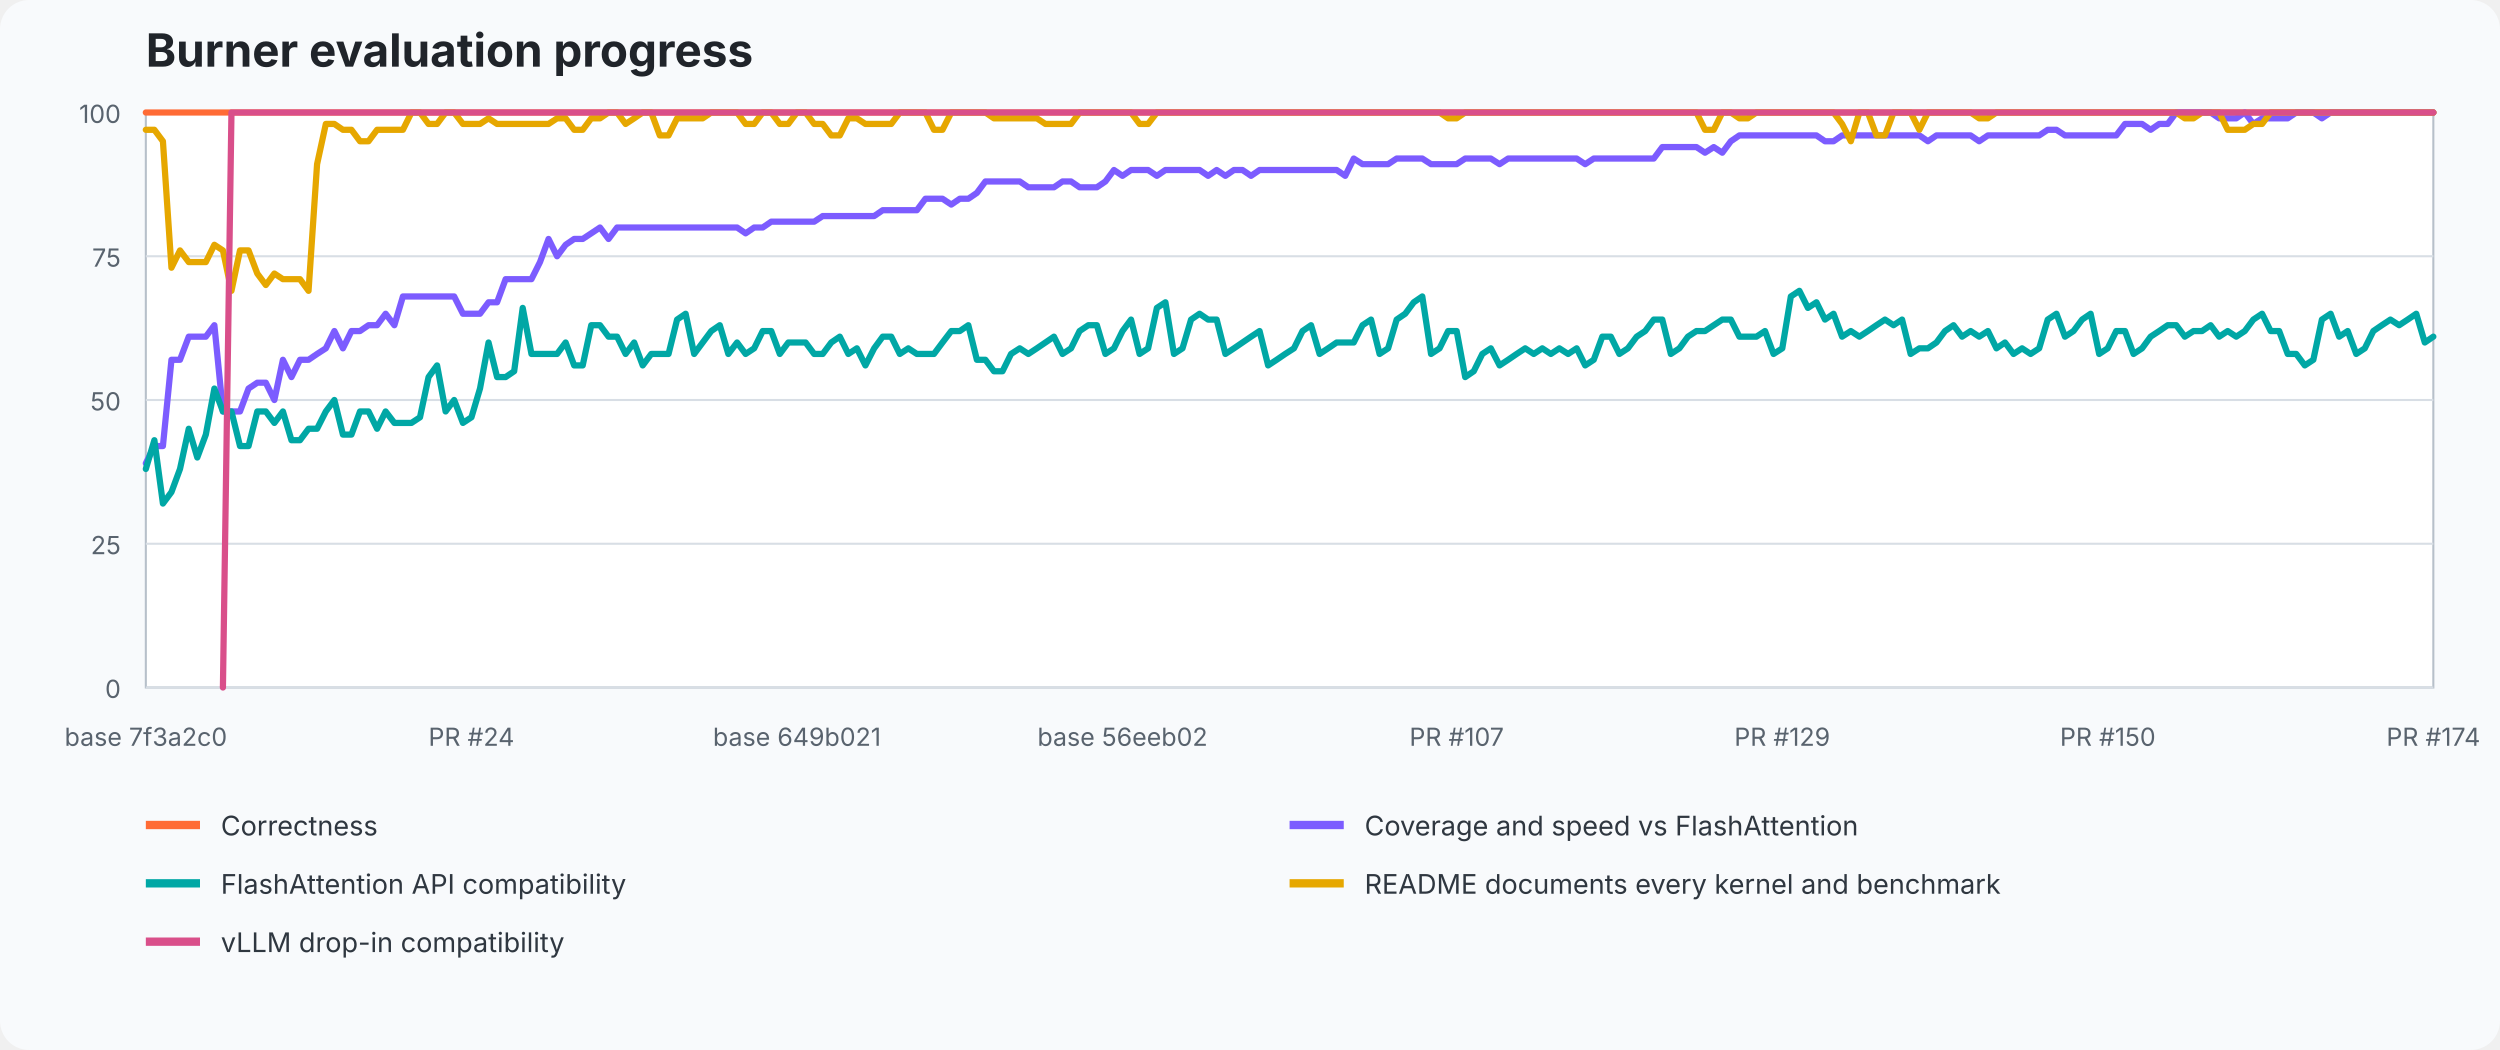
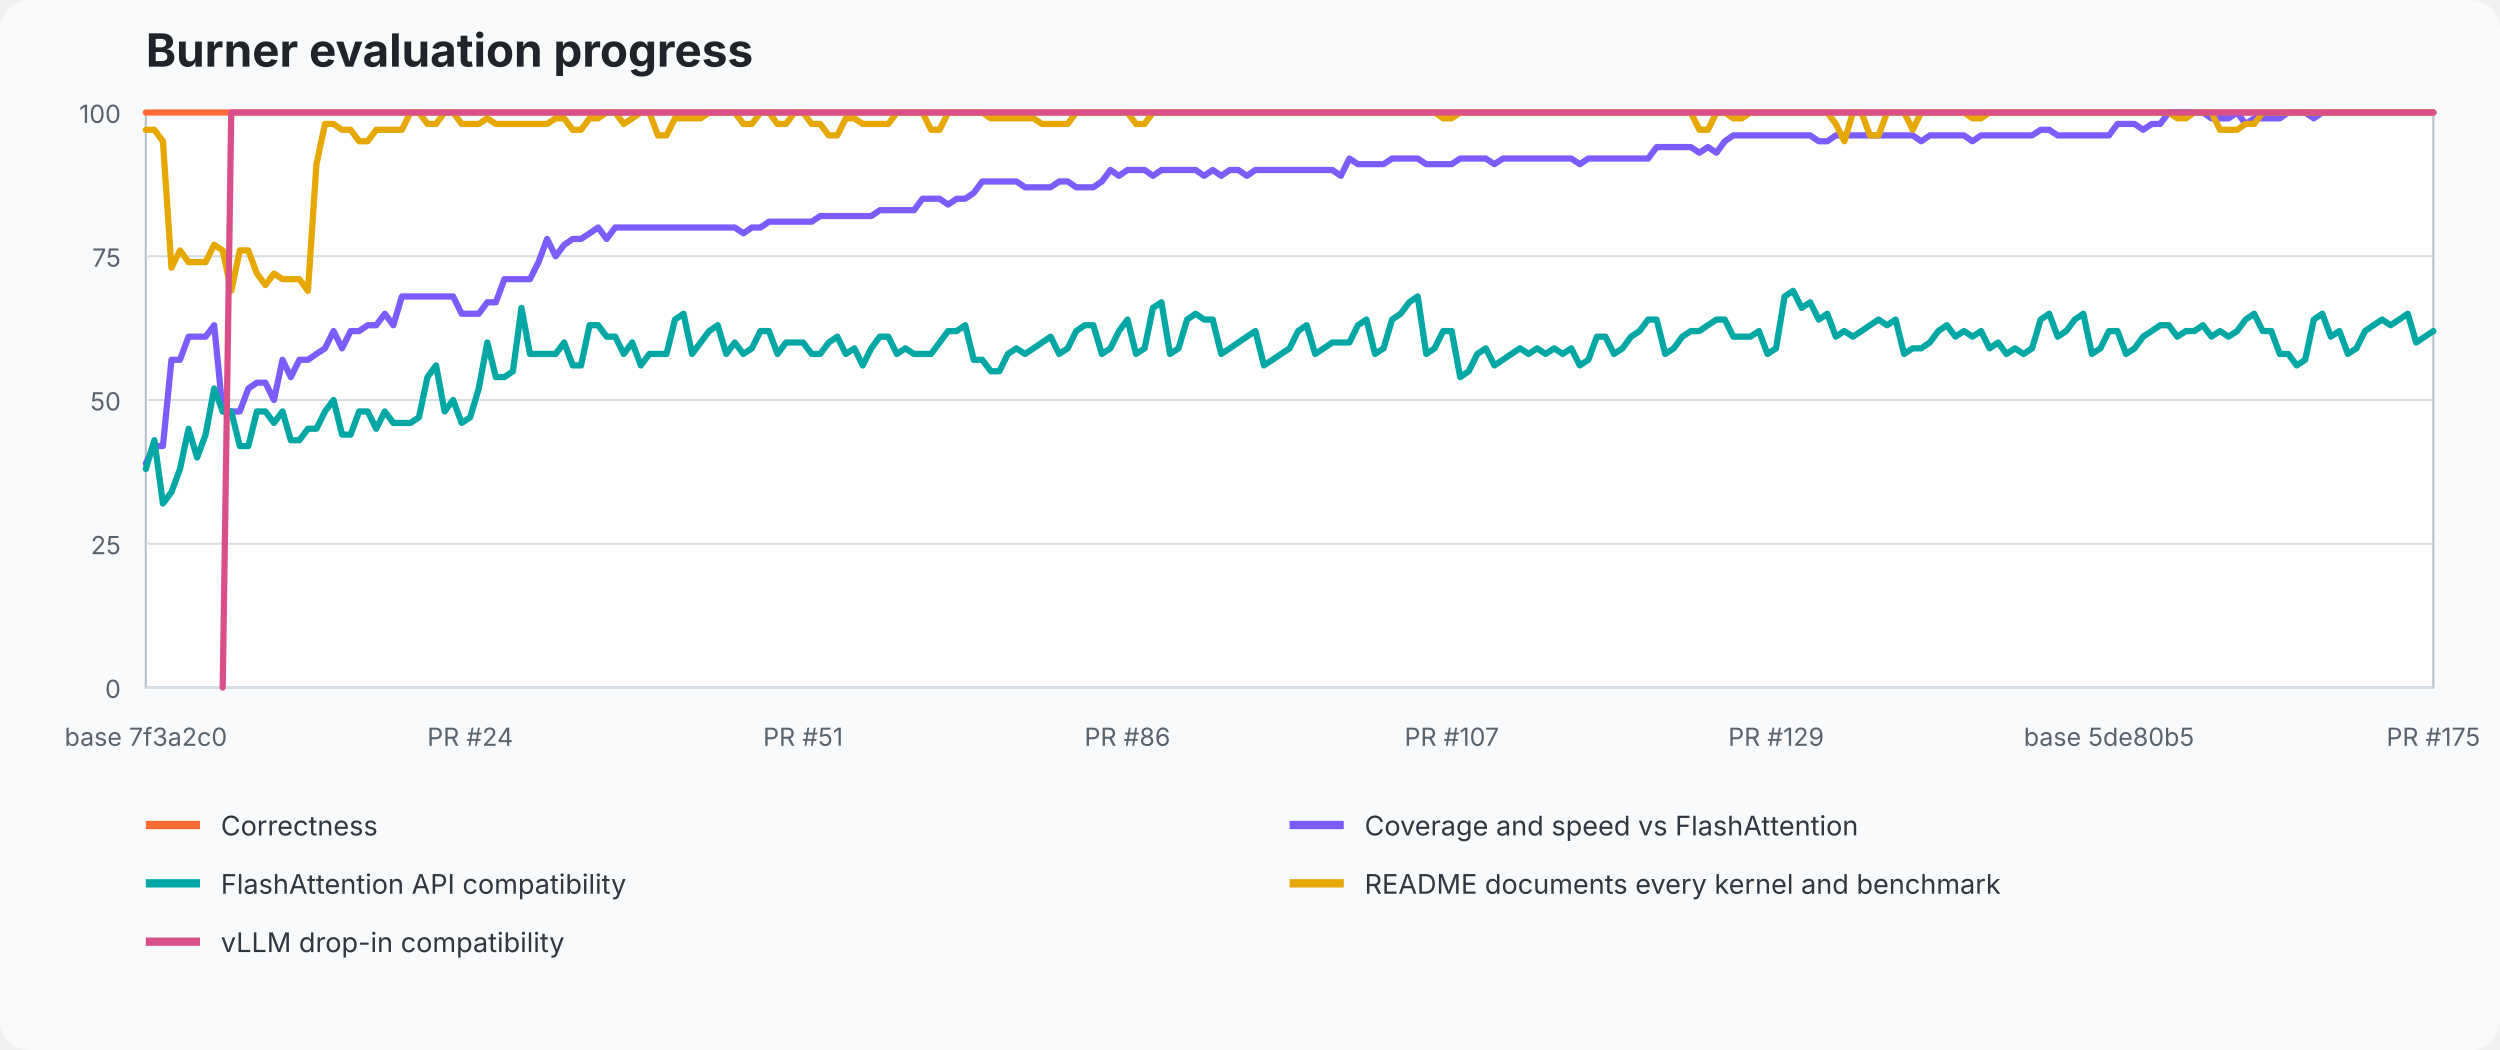
<svg xmlns="http://www.w3.org/2000/svg" width="1200" height="504" viewBox="0 0 1200 504" role="img" aria-labelledby="title desc">
  <style>text{font-family:ui-sans-serif,system-ui,-apple-system,BlinkMacSystemFont,"Segoe UI",sans-serif}.title{font-size:22px;font-weight:700;fill:#20242a}.axis{font-size:12px;fill:#59636e}.legend{font-size:13px;fill:#2f3740}.grid{stroke:#d8dee5;stroke-width:1}.plot{fill:#fff;stroke:#b7c0ca}</style>
  <rect width="100%" height="100%" fill="#f8fafc" rx="14" />
  <text x="70" y="32" class="title">Burner evaluation progress</text>
  <rect x="70" y="54" width="1098" height="276" class="plot" />
  <line x1="70" y1="330" x2="1168" y2="330" class="grid" />
  <text x="58" y="335" text-anchor="end" class="axis">0</text>
  <line x1="70" y1="261" x2="1168" y2="261" class="grid" />
  <text x="58" y="266" text-anchor="end" class="axis">25</text>
  <line x1="70" y1="192" x2="1168" y2="192" class="grid" />
  <text x="58" y="197" text-anchor="end" class="axis">50</text>
  <line x1="70" y1="123" x2="1168" y2="123" class="grid" />
  <text x="58" y="128" text-anchor="end" class="axis">75</text>
  <line x1="70" y1="54" x2="1168" y2="54" class="grid" />
  <text x="58" y="59" text-anchor="end" class="axis">100</text>
-   <polyline points="70.0,54.0 74.1,54.0 78.2,54.0 82.3,54.0 86.4,54.0 90.6,54.0 94.7,54.0 98.8,54.0 102.9,54.0 107.0,54.0 111.1,54.0 115.2,54.0 119.3,54.0 123.5,54.0 127.6,54.0 131.7,54.0 135.8,54.0 139.9,54.0 144.0,54.0 148.1,54.0 152.2,54.0 156.4,54.0 160.5,54.0 164.6,54.0 168.7,54.0 172.8,54.0 176.9,54.0 181.0,54.0 185.1,54.0 189.3,54.0 193.4,54.0 197.5,54.0 201.6,54.0 205.7,54.0 209.8,54.0 213.9,54.0 218.0,54.0 222.2,54.0 226.3,54.0 230.4,54.0 234.5,54.0 238.6,54.0 242.7,54.0 246.8,54.0 250.9,54.0 255.1,54.0 259.2,54.0 263.3,54.0 267.4,54.0 271.5,54.0 275.6,54.0 279.7,54.0 283.8,54.0 288.0,54.0 292.1,54.0 296.2,54.0 300.3,54.0 304.4,54.0 308.5,54.0 312.6,54.0 316.7,54.0 320.9,54.0 325.0,54.0 329.1,54.0 333.2,54.0 337.3,54.0 341.4,54.0 345.5,54.0 349.6,54.0 353.8,54.0 357.9,54.0 362.0,54.0 366.1,54.0 370.2,54.0 374.3,54.0 378.4,54.0 382.5,54.0 386.7,54.0 390.8,54.0 394.9,54.0 399.0,54.0 403.1,54.0 407.2,54.0 411.3,54.0 415.4,54.0 419.6,54.0 423.7,54.0 427.8,54.0 431.9,54.0 436.0,54.0 440.1,54.0 444.2,54.0 448.3,54.0 452.4,54.0 456.6,54.0 460.7,54.0 464.8,54.0 468.9,54.0 473.0,54.0 477.1,54.0 481.2,54.0 485.3,54.0 489.5,54.0 493.6,54.0 497.7,54.0 501.8,54.0 505.9,54.0 510.0,54.0 514.1,54.0 518.2,54.0 522.4,54.0 526.5,54.0 530.6,54.0 534.7,54.0 538.8,54.0 542.9,54.0 547.0,54.0 551.1,54.0 555.3,54.0 559.4,54.0 563.5,54.0 567.6,54.0 571.7,54.0 575.8,54.0 579.9,54.0 584.0,54.0 588.2,54.0 592.3,54.0 596.4,54.0 600.5,54.0 604.6,54.0 608.7,54.0 612.8,54.0 616.9,54.0 621.1,54.0 625.2,54.0 629.3,54.0 633.4,54.0 637.5,54.0 641.6,54.0 645.7,54.0 649.8,54.0 654.0,54.0 658.1,54.0 662.2,54.0 666.3,54.0 670.4,54.0 674.5,54.0 678.6,54.0 682.7,54.0 686.9,54.0 691.0,54.0 695.1,54.0 699.2,54.0 703.3,54.0 707.4,54.0 711.5,54.0 715.6,54.0 719.8,54.0 723.9,54.0 728.0,54.0 732.1,54.0 736.2,54.0 740.3,54.0 744.4,54.0 748.5,54.0 752.7,54.0 756.8,54.0 760.9,54.0 765.0,54.0 769.1,54.0 773.2,54.0 777.3,54.0 781.4,54.0 785.6,54.0 789.7,54.0 793.8,54.0 797.9,54.0 802.0,54.0 806.1,54.0 810.2,54.0 814.3,54.0 818.4,54.0 822.6,54.0 826.7,54.0 830.8,54.0 834.9,54.0 839.0,54.0 843.1,54.0 847.2,54.0 851.3,54.0 855.5,54.0 859.6,54.0 863.7,54.0 867.8,54.0 871.9,54.0 876.0,54.0 880.1,54.0 884.2,54.0 888.4,54.0 892.5,54.0 896.6,54.0 900.7,54.0 904.8,54.0 908.9,54.0 913.0,54.0 917.1,54.0 921.3,54.0 925.4,54.0 929.5,54.0 933.6,54.0 937.7,54.0 941.8,54.0 945.9,54.0 950.0,54.0 954.2,54.0 958.3,54.0 962.4,54.0 966.5,54.0 970.6,54.0 974.7,54.0 978.8,54.0 982.9,54.0 987.1,54.0 991.2,54.0 995.3,54.0 999.4,54.0 1003.5,54.0 1007.6,54.0 1011.7,54.0 1015.8,54.0 1020.0,54.0 1024.1,54.0 1028.2,54.0 1032.3,54.0 1036.4,54.0 1040.5,54.0 1044.6,54.0 1048.7,54.0 1052.9,54.0 1057.0,54.0 1061.1,54.0 1065.2,54.0 1069.3,54.0 1073.4,54.0 1077.5,54.0 1081.6,54.0 1085.8,54.0 1089.9,54.0 1094.0,54.0 1098.1,54.0 1102.2,54.0 1106.3,54.0 1110.4,54.0 1114.5,54.0 1118.7,54.0 1122.8,54.0 1126.9,54.0 1131.0,54.0 1135.1,54.0 1139.2,54.0 1143.3,54.0 1147.4,54.0 1151.6,54.0 1155.7,54.0 1159.8,54.0 1163.9,54.0 1168.0,54.0" fill="none" stroke="#ff6b35" stroke-width="3" stroke-linejoin="round" stroke-linecap="round" />
-   <polyline points="70.0,222.4 74.1,214.1 78.2,214.1 82.3,172.7 86.4,172.7 90.6,161.6 94.7,161.6 98.8,161.6 102.9,156.1 107.0,197.5 111.1,197.5 115.2,197.5 119.3,186.5 123.5,183.7 127.6,183.7 131.7,192.0 135.8,172.7 139.9,181.0 144.0,172.7 148.1,172.7 152.2,169.9 156.4,167.2 160.5,158.9 164.6,167.2 168.7,158.9 172.8,158.9 176.9,156.1 181.0,156.1 185.1,150.6 189.3,156.1 193.4,142.3 197.5,142.3 201.6,142.3 205.7,142.3 209.8,142.3 213.9,142.3 218.0,142.3 222.2,150.6 226.3,150.6 230.4,150.6 234.5,145.1 238.6,145.1 242.7,134.0 246.8,134.0 250.9,134.0 255.1,134.0 259.2,125.8 263.3,114.7 267.4,123.0 271.5,117.5 275.6,114.7 279.7,114.7 283.8,112.0 288.0,109.2 292.1,114.7 296.2,109.2 300.3,109.2 304.4,109.2 308.5,109.2 312.6,109.2 316.7,109.2 320.9,109.2 325.0,109.2 329.1,109.2 333.2,109.2 337.3,109.2 341.4,109.2 345.5,109.2 349.6,109.2 353.8,109.2 357.9,112.0 362.0,109.2 366.1,109.2 370.2,106.4 374.3,106.4 378.4,106.4 382.5,106.4 386.7,106.4 390.8,106.4 394.9,103.7 399.0,103.7 403.1,103.7 407.2,103.7 411.3,103.7 415.4,103.7 419.6,103.7 423.7,100.9 427.8,100.9 431.9,100.9 436.0,100.9 440.1,100.9 444.2,95.4 448.3,95.4 452.4,95.4 456.6,98.2 460.7,95.4 464.8,95.4 468.9,92.6 473.0,87.1 477.1,87.1 481.2,87.1 485.3,87.1 489.5,87.1 493.6,89.9 497.7,89.9 501.8,89.9 505.9,89.9 510.0,87.1 514.1,87.1 518.2,89.9 522.4,89.9 526.5,89.9 530.6,87.1 534.7,81.6 538.8,84.4 542.9,81.6 547.0,81.6 551.1,81.6 555.3,84.4 559.4,81.6 563.5,81.6 567.6,81.6 571.7,81.6 575.8,81.6 579.9,84.4 584.0,81.6 588.2,84.4 592.3,81.6 596.4,81.6 600.5,84.4 604.6,81.6 608.7,81.6 612.8,81.6 616.9,81.6 621.1,81.6 625.2,81.6 629.3,81.6 633.4,81.6 637.5,81.6 641.6,81.6 645.7,84.4 649.8,76.1 654.0,78.8 658.1,78.8 662.2,78.8 666.3,78.8 670.4,76.1 674.5,76.1 678.6,76.1 682.7,76.1 686.9,78.8 691.0,78.8 695.1,78.8 699.2,78.8 703.3,76.1 707.4,76.1 711.5,76.1 715.6,76.1 719.8,78.8 723.9,76.1 728.0,76.1 732.1,76.1 736.2,76.1 740.3,76.1 744.4,76.1 748.5,76.1 752.7,76.1 756.8,76.1 760.9,78.8 765.0,76.1 769.1,76.1 773.2,76.1 777.3,76.1 781.4,76.1 785.6,76.1 789.7,76.1 793.8,76.1 797.9,70.6 802.0,70.6 806.1,70.6 810.2,70.6 814.3,70.6 818.4,73.3 822.6,70.6 826.7,73.3 830.8,67.8 834.9,65.0 839.0,65.0 843.1,65.0 847.2,65.0 851.3,65.0 855.5,65.0 859.6,65.0 863.7,65.0 867.8,65.0 871.9,65.0 876.0,67.8 880.1,67.8 884.2,65.0 888.4,65.0 892.5,65.0 896.6,65.0 900.7,65.0 904.8,65.0 908.9,65.0 913.0,65.0 917.1,65.0 921.3,65.0 925.4,67.8 929.5,65.0 933.6,65.0 937.7,65.0 941.8,65.0 945.9,65.0 950.0,67.8 954.2,65.0 958.3,65.0 962.4,65.0 966.5,65.0 970.6,65.0 974.7,65.0 978.8,65.0 982.9,62.3 987.1,62.3 991.2,65.0 995.3,65.0 999.4,65.0 1003.5,65.0 1007.6,65.0 1011.7,65.0 1015.8,65.0 1020.0,59.5 1024.1,59.5 1028.2,59.5 1032.3,62.3 1036.4,59.5 1040.5,59.5 1044.6,54.0 1048.7,54.0 1052.9,54.0 1057.0,54.0 1061.1,54.0 1065.2,56.8 1069.3,56.8 1073.4,56.8 1077.5,54.0 1081.6,59.5 1085.8,56.8 1089.9,56.8 1094.0,56.8 1098.1,56.8 1102.2,54.0 1106.3,54.0 1110.4,54.0 1114.5,56.8 1118.7,54.0 1122.8,54.0 1126.9,54.0 1131.0,54.0 1135.1,54.0 1139.2,54.0 1143.3,54.0 1147.4,54.0 1151.6,54.0 1155.7,54.0 1159.8,54.0 1163.9,54.0 1168.0,54.0" fill="none" stroke="#7c5cff" stroke-width="3" stroke-linejoin="round" stroke-linecap="round" />
-   <polyline points="70.0,225.1 74.1,211.3 78.2,241.7 82.3,236.2 86.4,225.1 90.6,205.8 94.7,219.6 98.8,208.6 102.9,186.5 107.0,197.5 111.1,197.5 115.2,214.1 119.3,214.1 123.5,197.5 127.6,197.5 131.7,203.0 135.8,197.5 139.9,211.3 144.0,211.3 148.1,205.8 152.2,205.8 156.4,197.5 160.5,192.0 164.6,208.6 168.7,208.6 172.8,197.5 176.9,197.5 181.0,205.8 185.1,197.5 189.3,203.0 193.4,203.0 197.5,203.0 201.6,200.3 205.7,181.0 209.8,175.4 213.9,197.5 218.0,192.0 222.2,203.0 226.3,200.3 230.4,186.5 234.5,164.4 238.6,181.0 242.7,181.0 246.8,178.2 250.9,147.8 255.1,169.9 259.2,169.9 263.3,169.9 267.4,169.9 271.5,164.4 275.6,175.4 279.7,175.4 283.8,156.1 288.0,156.1 292.1,161.6 296.2,161.6 300.3,169.9 304.4,164.4 308.5,175.4 312.6,169.9 316.7,169.9 320.9,169.9 325.0,153.4 329.1,150.6 333.2,169.9 337.3,164.4 341.4,158.9 345.5,156.1 349.6,169.9 353.8,164.4 357.9,169.9 362.0,167.2 366.1,158.9 370.2,158.9 374.3,169.9 378.4,164.4 382.5,164.4 386.7,164.4 390.8,169.9 394.9,169.9 399.0,164.4 403.1,161.6 407.2,169.9 411.3,167.2 415.4,175.4 419.6,167.2 423.7,161.6 427.8,161.6 431.9,169.9 436.0,167.2 440.1,169.9 444.2,169.9 448.3,169.9 452.4,164.4 456.6,158.9 460.7,158.9 464.8,156.1 468.9,172.7 473.0,172.7 477.1,178.2 481.2,178.2 485.3,169.9 489.5,167.2 493.6,169.9 497.7,167.2 501.8,164.4 505.9,161.6 510.0,169.9 514.1,167.2 518.2,158.9 522.4,156.1 526.5,156.1 530.6,169.9 534.7,167.2 538.8,158.9 542.9,153.4 547.0,169.9 551.1,167.2 555.3,147.8 559.4,145.1 563.5,169.9 567.6,167.2 571.7,153.4 575.8,150.6 579.9,153.4 584.0,153.4 588.2,169.9 592.3,167.2 596.4,164.4 600.5,161.6 604.6,158.9 608.7,175.4 612.8,172.7 616.9,169.9 621.1,167.2 625.2,158.9 629.3,156.1 633.4,169.9 637.5,167.2 641.6,164.4 645.7,164.4 649.8,164.4 654.0,156.1 658.1,153.4 662.2,169.9 666.3,167.2 670.4,153.4 674.5,150.6 678.6,145.1 682.7,142.3 686.9,169.9 691.0,167.2 695.1,158.9 699.2,158.9 703.3,181.0 707.4,178.2 711.5,169.9 715.6,167.2 719.8,175.4 723.9,172.7 728.0,169.9 732.1,167.2 736.2,169.9 740.3,167.2 744.4,169.9 748.5,167.2 752.7,169.9 756.8,167.2 760.9,175.4 765.0,172.7 769.1,161.6 773.2,161.6 777.3,169.9 781.4,167.2 785.6,161.6 789.7,158.9 793.8,153.4 797.9,153.4 802.0,169.9 806.1,167.2 810.2,161.6 814.3,158.9 818.4,158.9 822.6,156.1 826.7,153.4 830.8,153.4 834.9,161.6 839.0,161.6 843.1,161.6 847.2,158.9 851.3,169.9 855.5,167.2 859.6,142.3 863.7,139.6 867.8,147.8 871.9,145.1 876.0,153.4 880.1,150.6 884.2,161.6 888.4,158.9 892.5,161.6 896.6,158.9 900.7,156.1 904.8,153.4 908.9,156.1 913.0,153.4 917.1,169.9 921.3,167.2 925.4,167.2 929.5,164.4 933.6,158.9 937.7,156.1 941.8,161.6 945.9,158.9 950.0,161.6 954.2,158.9 958.3,167.2 962.4,164.4 966.5,169.9 970.6,167.2 974.7,169.9 978.8,167.2 982.9,153.4 987.1,150.6 991.2,161.6 995.3,158.9 999.4,153.4 1003.5,150.6 1007.6,169.9 1011.7,167.2 1015.8,158.9 1020.0,158.9 1024.1,169.9 1028.2,167.2 1032.3,161.6 1036.4,158.9 1040.5,156.1 1044.6,156.1 1048.7,161.6 1052.9,158.9 1057.0,158.9 1061.1,156.1 1065.2,161.6 1069.3,158.9 1073.4,161.6 1077.5,158.9 1081.6,153.4 1085.8,150.6 1089.9,158.9 1094.0,158.9 1098.1,169.9 1102.2,169.9 1106.3,175.4 1110.4,172.7 1114.5,153.4 1118.7,150.6 1122.8,161.6 1126.9,158.9 1131.0,169.9 1135.1,167.2 1139.2,158.9 1143.3,156.1 1147.4,153.4 1151.6,156.1 1155.7,153.4 1159.8,150.6 1163.9,164.4 1168.0,161.6" fill="none" stroke="#00a7a5" stroke-width="3" stroke-linejoin="round" stroke-linecap="round" />
-   <polyline points="70.0,62.3 74.1,62.3 78.2,67.8 82.3,128.5 86.4,120.2 90.6,125.8 94.7,125.8 98.8,125.8 102.9,117.5 107.0,120.2 111.1,139.6 115.2,120.2 119.3,120.2 123.5,131.3 127.6,136.8 131.7,131.3 135.8,134.0 139.9,134.0 144.0,134.0 148.1,139.6 152.2,78.8 156.4,59.5 160.5,59.5 164.6,62.3 168.7,62.3 172.8,67.8 176.9,67.8 181.0,62.3 185.1,62.3 189.3,62.3 193.4,62.3 197.5,54.0 201.6,54.0 205.7,59.5 209.8,59.5 213.9,54.0 218.0,54.0 222.2,59.5 226.3,59.5 230.4,59.5 234.5,56.8 238.6,59.5 242.7,59.5 246.8,59.5 250.9,59.5 255.1,59.5 259.2,59.5 263.3,59.5 267.4,56.8 271.5,56.8 275.6,62.3 279.7,62.3 283.8,56.8 288.0,56.8 292.1,54.0 296.2,54.0 300.3,59.5 304.4,56.8 308.5,54.0 312.6,54.0 316.7,65.0 320.9,65.0 325.0,56.8 329.1,56.8 333.2,56.8 337.3,56.8 341.4,54.0 345.5,54.0 349.6,54.0 353.8,54.0 357.9,59.5 362.0,59.5 366.1,54.0 370.2,54.0 374.3,59.5 378.4,59.5 382.5,54.0 386.7,54.0 390.8,59.5 394.9,59.5 399.0,65.0 403.1,65.0 407.2,56.8 411.3,56.8 415.4,59.5 419.6,59.5 423.7,59.5 427.8,59.5 431.9,54.0 436.0,54.0 440.1,54.0 444.2,54.0 448.3,62.3 452.4,62.3 456.6,54.0 460.7,54.0 464.8,54.0 468.9,54.0 473.0,54.0 477.1,56.8 481.2,56.8 485.3,56.8 489.5,56.8 493.6,56.8 497.7,56.8 501.8,59.5 505.9,59.5 510.0,59.5 514.1,59.5 518.2,54.0 522.4,54.0 526.5,54.0 530.6,54.0 534.7,54.0 538.8,54.0 542.9,54.0 547.0,59.5 551.1,59.5 555.3,54.0 559.4,54.0 563.5,54.0 567.6,54.0 571.7,54.0 575.8,54.0 579.9,54.0 584.0,54.0 588.2,54.0 592.3,54.0 596.4,54.0 600.5,54.0 604.6,54.0 608.7,54.0 612.8,54.0 616.9,54.0 621.1,54.0 625.2,54.0 629.3,54.0 633.4,54.0 637.5,54.0 641.6,54.0 645.7,54.0 649.8,54.0 654.0,54.0 658.1,54.0 662.2,54.0 666.3,54.0 670.4,54.0 674.5,54.0 678.6,54.0 682.7,54.0 686.9,54.0 691.0,54.0 695.1,56.8 699.2,56.8 703.3,54.0 707.4,54.0 711.5,54.0 715.6,54.0 719.8,54.0 723.9,54.0 728.0,54.0 732.1,54.0 736.2,54.0 740.3,54.0 744.4,54.0 748.5,54.0 752.7,54.0 756.8,54.0 760.9,54.0 765.0,54.0 769.1,54.0 773.2,54.0 777.3,54.0 781.4,54.0 785.6,54.0 789.7,54.0 793.8,54.0 797.9,54.0 802.0,54.0 806.1,54.0 810.2,54.0 814.3,54.0 818.4,62.3 822.6,62.3 826.7,54.0 830.8,54.0 834.9,56.8 839.0,56.8 843.1,54.0 847.2,54.0 851.3,54.0 855.5,54.0 859.6,54.0 863.7,54.0 867.8,54.0 871.9,54.0 876.0,54.0 880.1,54.0 884.2,59.5 888.4,67.8 892.5,54.0 896.6,54.0 900.7,65.0 904.8,65.0 908.9,54.0 913.0,54.0 917.1,54.0 921.3,62.3 925.4,54.0 929.5,54.0 933.6,54.0 937.7,54.0 941.8,54.0 945.9,54.0 950.0,56.8 954.2,56.8 958.3,54.0 962.4,54.0 966.5,54.0 970.6,54.0 974.7,54.0 978.8,54.0 982.9,54.0 987.1,54.0 991.2,54.0 995.3,54.0 999.4,54.0 1003.5,54.0 1007.6,54.0 1011.7,54.0 1015.8,54.0 1020.0,54.0 1024.1,54.0 1028.2,54.0 1032.3,54.0 1036.4,54.0 1040.5,54.0 1044.6,54.0 1048.7,56.8 1052.9,56.8 1057.0,54.0 1061.1,54.0 1065.2,54.0 1069.3,62.3 1073.4,62.3 1077.5,62.3 1081.6,59.5 1085.8,59.5 1089.9,54.0 1094.0,54.0 1098.1,54.0 1102.2,54.0 1106.3,54.0 1110.4,54.0 1114.5,54.0 1118.7,54.0 1122.8,54.0 1126.9,54.0 1131.0,54.0 1135.1,54.0 1139.2,54.0 1143.3,54.0 1147.4,54.0 1151.6,54.0 1155.7,54.0 1159.8,54.0 1163.9,54.0 1168.0,54.0" fill="none" stroke="#e6a700" stroke-width="3" stroke-linejoin="round" stroke-linecap="round" />
-   <polyline points="107.0,330.0 111.1,54.0 115.2,54.0 119.3,54.0 123.5,54.0 127.6,54.0 131.7,54.0 135.8,54.0 139.9,54.0 144.0,54.0 148.1,54.0 152.2,54.0 156.4,54.0 160.5,54.0 164.6,54.0 168.7,54.0 172.8,54.0 176.9,54.0 181.0,54.0 185.1,54.0 189.3,54.0 193.4,54.0 197.5,54.0 201.6,54.0 205.7,54.0 209.8,54.0 213.9,54.0 218.0,54.0 222.2,54.0 226.3,54.0 230.4,54.0 234.5,54.0 238.6,54.0 242.7,54.0 246.8,54.0 250.9,54.0 255.1,54.0 259.2,54.0 263.3,54.0 267.4,54.0 271.5,54.0 275.6,54.0 279.7,54.0 283.8,54.0 288.0,54.0 292.1,54.0 296.2,54.0 300.3,54.0 304.4,54.0 308.5,54.0 312.6,54.0 316.7,54.0 320.9,54.0 325.0,54.0 329.1,54.0 333.2,54.0 337.3,54.0 341.4,54.0 345.5,54.0 349.6,54.0 353.8,54.0 357.9,54.0 362.0,54.0 366.1,54.0 370.2,54.0 374.3,54.0 378.4,54.0 382.5,54.0 386.7,54.0 390.8,54.0 394.9,54.0 399.0,54.0 403.1,54.0 407.2,54.0 411.3,54.0 415.4,54.0 419.6,54.0 423.7,54.0 427.8,54.0 431.9,54.0 436.0,54.0 440.1,54.0 444.2,54.0 448.3,54.0 452.4,54.0 456.6,54.0 460.7,54.0 464.8,54.0 468.9,54.0 473.0,54.0 477.1,54.0 481.2,54.0 485.3,54.0 489.5,54.0 493.6,54.0 497.7,54.0 501.8,54.0 505.9,54.0 510.0,54.0 514.1,54.0 518.2,54.0 522.4,54.0 526.5,54.0 530.6,54.0 534.7,54.0 538.8,54.0 542.9,54.0 547.0,54.0 551.1,54.0 555.3,54.0 559.4,54.0 563.5,54.0 567.6,54.0 571.7,54.0 575.8,54.0 579.9,54.0 584.0,54.0 588.2,54.0 592.3,54.0 596.4,54.0 600.5,54.0 604.6,54.0 608.7,54.0 612.8,54.0 616.9,54.0 621.1,54.0 625.2,54.0 629.3,54.0 633.4,54.0 637.5,54.0 641.6,54.0 645.7,54.0 649.8,54.0 654.0,54.0 658.1,54.0 662.2,54.0 666.3,54.0 670.4,54.0 674.5,54.0 678.6,54.0 682.7,54.0 686.9,54.0 691.0,54.0 695.1,54.0 699.2,54.0 703.3,54.0 707.4,54.0 711.5,54.0 715.6,54.0 719.8,54.0 723.9,54.0 728.0,54.0 732.1,54.0 736.2,54.0 740.3,54.0 744.4,54.0 748.5,54.0 752.7,54.0 756.8,54.0 760.9,54.0 765.0,54.0 769.1,54.0 773.2,54.0 777.3,54.0 781.4,54.0 785.6,54.0 789.7,54.0 793.8,54.0 797.9,54.0 802.0,54.0 806.1,54.0 810.2,54.0 814.3,54.0 818.4,54.0 822.6,54.0 826.7,54.0 830.8,54.0 834.9,54.0 839.0,54.0 843.1,54.0 847.2,54.0 851.3,54.0 855.5,54.0 859.6,54.0 863.7,54.0 867.8,54.0 871.9,54.0 876.0,54.0 880.1,54.0 884.2,54.0 888.4,54.0 892.5,54.0 896.6,54.0 900.7,54.0 904.8,54.0 908.9,54.0 913.0,54.0 917.1,54.0 921.3,54.0 925.4,54.0 929.5,54.0 933.6,54.0 937.7,54.0 941.8,54.0 945.9,54.0 950.0,54.0 954.2,54.0 958.3,54.0 962.4,54.0 966.5,54.0 970.6,54.0 974.7,54.0 978.8,54.0 982.9,54.0 987.1,54.0 991.2,54.0 995.3,54.0 999.4,54.0 1003.5,54.0 1007.6,54.0 1011.7,54.0 1015.8,54.0 1020.0,54.0 1024.1,54.0 1028.2,54.0 1032.3,54.0 1036.4,54.0 1040.5,54.0 1044.6,54.0 1048.7,54.0 1052.9,54.0 1057.0,54.0 1061.1,54.0 1065.2,54.0 1069.3,54.0 1073.4,54.0 1077.5,54.0 1081.6,54.0 1085.8,54.0 1089.9,54.0 1094.0,54.0 1098.1,54.0 1102.2,54.0 1106.3,54.0 1110.4,54.0 1114.5,54.0 1118.7,54.0 1122.8,54.0 1126.9,54.0 1131.0,54.0 1135.1,54.0 1139.2,54.0 1143.3,54.0 1147.4,54.0 1151.6,54.0 1155.7,54.0 1159.8,54.0 1163.9,54.0 1168.0,54.0" fill="none" stroke="#d94f8a" stroke-width="3" stroke-linejoin="round" stroke-linecap="round" />
+   <polyline points="70.0,54.0 74.1,54.0 78.2,54.0 82.3,54.0 86.4,54.0 90.5,54.0 94.6,54.0 98.7,54.0 102.8,54.0 106.9,54.0 111.0,54.0 115.1,54.0 119.2,54.0 123.3,54.0 127.4,54.0 131.5,54.0 135.6,54.0 139.6,54.0 143.7,54.0 147.8,54.0 151.9,54.0 156.0,54.0 160.1,54.0 164.2,54.0 168.3,54.0 172.4,54.0 176.5,54.0 180.6,54.0 184.7,54.0 188.8,54.0 192.9,54.0 197.0,54.0 201.1,54.0 205.2,54.0 209.3,54.0 213.4,54.0 217.5,54.0 221.6,54.0 225.7,54.0 229.8,54.0 233.9,54.0 238.0,54.0 242.1,54.0 246.2,54.0 250.3,54.0 254.4,54.0 258.5,54.0 262.6,54.0 266.7,54.0 270.8,54.0 274.9,54.0 278.9,54.0 283.0,54.0 287.1,54.0 291.2,54.0 295.3,54.0 299.4,54.0 303.5,54.0 307.6,54.0 311.7,54.0 315.8,54.0 319.9,54.0 324.0,54.0 328.1,54.0 332.2,54.0 336.3,54.0 340.4,54.0 344.5,54.0 348.6,54.0 352.7,54.0 356.8,54.0 360.9,54.0 365.0,54.0 369.1,54.0 373.2,54.0 377.3,54.0 381.4,54.0 385.5,54.0 389.6,54.0 393.7,54.0 397.8,54.0 401.9,54.0 406.0,54.0 410.1,54.0 414.1,54.0 418.2,54.0 422.3,54.0 426.4,54.0 430.5,54.0 434.6,54.0 438.7,54.0 442.8,54.0 446.9,54.0 451.0,54.0 455.1,54.0 459.2,54.0 463.3,54.0 467.4,54.0 471.5,54.0 475.6,54.0 479.7,54.0 483.8,54.0 487.9,54.0 492.0,54.0 496.1,54.0 500.2,54.0 504.3,54.0 508.4,54.0 512.5,54.0 516.6,54.0 520.7,54.0 524.8,54.0 528.9,54.0 533.0,54.0 537.1,54.0 541.2,54.0 545.3,54.0 549.4,54.0 553.4,54.0 557.5,54.0 561.6,54.0 565.7,54.0 569.8,54.0 573.9,54.0 578.0,54.0 582.1,54.0 586.2,54.0 590.3,54.0 594.4,54.0 598.5,54.0 602.6,54.0 606.7,54.0 610.8,54.0 614.9,54.0 619.0,54.0 623.1,54.0 627.2,54.0 631.3,54.0 635.4,54.0 639.5,54.0 643.6,54.0 647.7,54.0 651.8,54.0 655.9,54.0 660.0,54.0 664.1,54.0 668.2,54.0 672.3,54.0 676.4,54.0 680.5,54.0 684.6,54.0 688.6,54.0 692.7,54.0 696.8,54.0 700.9,54.0 705.0,54.0 709.1,54.0 713.2,54.0 717.3,54.0 721.4,54.0 725.5,54.0 729.6,54.0 733.7,54.0 737.8,54.0 741.9,54.0 746.0,54.0 750.1,54.0 754.2,54.0 758.3,54.0 762.4,54.0 766.5,54.0 770.6,54.0 774.7,54.0 778.8,54.0 782.9,54.0 787.0,54.0 791.1,54.0 795.2,54.0 799.3,54.0 803.4,54.0 807.5,54.0 811.6,54.0 815.7,54.0 819.8,54.0 823.9,54.0 827.9,54.0 832.0,54.0 836.1,54.0 840.2,54.0 844.3,54.0 848.4,54.0 852.5,54.0 856.6,54.0 860.7,54.0 864.8,54.0 868.9,54.0 873.0,54.0 877.1,54.0 881.2,54.0 885.3,54.0 889.4,54.0 893.5,54.0 897.6,54.0 901.7,54.0 905.8,54.0 909.9,54.0 914.0,54.0 918.1,54.0 922.2,54.0 926.3,54.0 930.4,54.0 934.5,54.0 938.6,54.0 942.7,54.0 946.8,54.0 950.9,54.0 955.0,54.0 959.1,54.0 963.1,54.0 967.2,54.0 971.3,54.0 975.4,54.0 979.5,54.0 983.6,54.0 987.7,54.0 991.8,54.0 995.9,54.0 1000.0,54.0 1004.1,54.0 1008.2,54.0 1012.3,54.0 1016.4,54.0 1020.5,54.0 1024.6,54.0 1028.7,54.0 1032.8,54.0 1036.9,54.0 1041.0,54.0 1045.1,54.0 1049.2,54.0 1053.3,54.0 1057.4,54.0 1061.5,54.0 1065.6,54.0 1069.7,54.0 1073.8,54.0 1077.9,54.0 1082.0,54.0 1086.1,54.0 1090.2,54.0 1094.3,54.0 1098.4,54.0 1102.4,54.0 1106.5,54.0 1110.6,54.0 1114.7,54.0 1118.8,54.0 1122.9,54.0 1127.0,54.0 1131.1,54.0 1135.2,54.0 1139.3,54.0 1143.4,54.0 1147.5,54.0 1151.6,54.0 1155.7,54.0 1159.8,54.0 1163.9,54.0 1168.0,54.0" fill="none" stroke="#ff6b35" stroke-width="3" stroke-linejoin="round" stroke-linecap="round" />
+   <polyline points="70.0,222.4 74.1,214.1 78.2,214.1 82.3,172.7 86.4,172.7 90.5,161.6 94.6,161.6 98.7,161.6 102.8,156.1 106.9,197.5 111.0,197.5 115.1,197.5 119.2,186.5 123.3,183.7 127.4,183.7 131.5,192.0 135.6,172.7 139.6,181.0 143.7,172.7 147.8,172.7 151.9,169.9 156.0,167.2 160.1,158.9 164.2,167.2 168.3,158.9 172.4,158.9 176.5,156.1 180.6,156.1 184.7,150.6 188.8,156.1 192.9,142.3 197.0,142.3 201.1,142.3 205.2,142.3 209.3,142.3 213.4,142.3 217.5,142.3 221.6,150.6 225.7,150.6 229.8,150.6 233.9,145.1 238.0,145.1 242.1,134.0 246.2,134.0 250.3,134.0 254.4,134.0 258.5,125.8 262.6,114.7 266.7,123.0 270.8,117.5 274.9,114.7 278.9,114.7 283.0,112.0 287.1,109.2 291.2,114.7 295.3,109.2 299.4,109.2 303.5,109.2 307.6,109.2 311.7,109.2 315.8,109.2 319.9,109.2 324.0,109.2 328.1,109.2 332.2,109.2 336.3,109.2 340.4,109.2 344.5,109.2 348.6,109.2 352.7,109.2 356.8,112.0 360.9,109.2 365.0,109.2 369.1,106.4 373.2,106.4 377.3,106.4 381.4,106.4 385.5,106.4 389.6,106.4 393.7,103.7 397.8,103.7 401.9,103.7 406.0,103.7 410.1,103.7 414.1,103.7 418.2,103.7 422.3,100.9 426.4,100.9 430.5,100.9 434.6,100.9 438.7,100.9 442.8,95.4 446.9,95.4 451.0,95.4 455.1,98.2 459.2,95.4 463.3,95.4 467.4,92.6 471.5,87.1 475.6,87.1 479.7,87.1 483.8,87.1 487.9,87.1 492.0,89.9 496.1,89.9 500.2,89.9 504.3,89.9 508.4,87.1 512.5,87.1 516.6,89.9 520.7,89.9 524.8,89.9 528.9,87.1 533.0,81.6 537.1,84.4 541.2,81.6 545.3,81.6 549.4,81.6 553.4,84.4 557.5,81.6 561.6,81.6 565.7,81.6 569.8,81.6 573.9,81.6 578.0,84.4 582.1,81.6 586.2,84.4 590.3,81.6 594.4,81.6 598.5,84.4 602.6,81.6 606.7,81.6 610.8,81.6 614.9,81.6 619.0,81.6 623.1,81.6 627.2,81.6 631.3,81.6 635.4,81.6 639.5,81.6 643.6,84.4 647.7,76.1 651.8,78.8 655.9,78.8 660.0,78.8 664.1,78.8 668.2,76.1 672.3,76.1 676.4,76.1 680.5,76.1 684.6,78.8 688.6,78.8 692.7,78.8 696.8,78.8 700.9,76.1 705.0,76.1 709.1,76.1 713.2,76.1 717.3,78.8 721.4,76.1 725.5,76.1 729.6,76.1 733.7,76.1 737.8,76.1 741.9,76.1 746.0,76.1 750.1,76.1 754.2,76.1 758.3,78.8 762.4,76.1 766.5,76.1 770.6,76.1 774.7,76.1 778.8,76.1 782.9,76.1 787.0,76.1 791.1,76.1 795.2,70.6 799.3,70.6 803.4,70.6 807.5,70.6 811.6,70.6 815.7,73.3 819.8,70.6 823.9,73.3 827.9,67.8 832.0,65.0 836.1,65.0 840.2,65.0 844.3,65.0 848.4,65.0 852.5,65.0 856.6,65.0 860.7,65.0 864.8,65.0 868.9,65.0 873.0,67.8 877.1,67.8 881.2,65.0 885.3,65.0 889.4,65.0 893.5,65.0 897.6,65.0 901.7,65.0 905.8,65.0 909.9,65.0 914.0,65.0 918.1,65.0 922.2,67.8 926.3,65.0 930.4,65.0 934.5,65.0 938.6,65.0 942.7,65.0 946.8,67.8 950.9,65.0 955.0,65.0 959.1,65.0 963.1,65.0 967.2,65.0 971.3,65.0 975.4,65.0 979.5,62.3 983.6,62.3 987.7,65.0 991.8,65.0 995.9,65.0 1000.0,65.0 1004.1,65.0 1008.2,65.0 1012.3,65.0 1016.4,59.5 1020.5,59.5 1024.6,59.5 1028.7,62.3 1032.8,59.5 1036.9,59.5 1041.0,54.0 1045.1,54.0 1049.2,54.0 1053.3,54.0 1057.4,54.0 1061.5,56.8 1065.6,56.8 1069.7,56.8 1073.8,54.0 1077.9,59.5 1082.0,56.8 1086.1,56.8 1090.2,56.8 1094.3,56.8 1098.4,54.0 1102.4,54.0 1106.5,54.0 1110.6,56.8 1114.7,54.0 1118.8,54.0 1122.9,54.0 1127.0,54.0 1131.1,54.0 1135.2,54.0 1139.3,54.0 1143.4,54.0 1147.5,54.0 1151.6,54.0 1155.7,54.0 1159.8,54.0 1163.9,54.0 1168.0,54.0" fill="none" stroke="#7c5cff" stroke-width="3" stroke-linejoin="round" stroke-linecap="round" />
+   <polyline points="70.0,225.1 74.1,211.3 78.2,241.7 82.3,236.2 86.4,225.1 90.5,205.8 94.6,219.6 98.7,208.6 102.8,186.5 106.9,197.5 111.0,197.5 115.1,214.1 119.2,214.1 123.3,197.5 127.4,197.5 131.5,203.0 135.6,197.5 139.6,211.3 143.7,211.3 147.8,205.8 151.9,205.8 156.0,197.5 160.1,192.0 164.2,208.6 168.3,208.6 172.4,197.5 176.5,197.5 180.6,205.8 184.7,197.5 188.8,203.0 192.9,203.0 197.0,203.0 201.1,200.3 205.2,181.0 209.3,175.4 213.4,197.5 217.5,192.0 221.6,203.0 225.7,200.3 229.8,186.5 233.9,164.4 238.0,181.0 242.1,181.0 246.2,178.2 250.3,147.8 254.4,169.9 258.5,169.9 262.6,169.9 266.7,169.9 270.8,164.4 274.9,175.4 278.9,175.4 283.0,156.1 287.1,156.1 291.2,161.6 295.3,161.6 299.4,169.9 303.5,164.4 307.6,175.4 311.7,169.9 315.8,169.9 319.9,169.9 324.0,153.4 328.1,150.6 332.2,169.9 336.3,164.4 340.4,158.9 344.5,156.1 348.6,169.9 352.7,164.4 356.8,169.9 360.9,167.2 365.0,158.9 369.1,158.9 373.2,169.9 377.3,164.4 381.4,164.4 385.5,164.4 389.6,169.9 393.7,169.9 397.8,164.4 401.9,161.6 406.0,169.9 410.1,167.2 414.1,175.4 418.2,167.2 422.3,161.6 426.4,161.6 430.5,169.9 434.6,167.2 438.7,169.9 442.8,169.9 446.9,169.9 451.0,164.4 455.1,158.9 459.2,158.9 463.3,156.1 467.4,172.7 471.5,172.7 475.6,178.2 479.7,178.2 483.8,169.9 487.9,167.2 492.0,169.9 496.1,167.2 500.2,164.4 504.3,161.6 508.4,169.9 512.5,167.2 516.6,158.9 520.7,156.1 524.8,156.1 528.9,169.9 533.0,167.2 537.1,158.9 541.2,153.4 545.3,169.9 549.4,167.2 553.4,147.8 557.5,145.1 561.6,169.9 565.7,167.2 569.8,153.4 573.9,150.6 578.0,153.4 582.1,153.4 586.2,169.9 590.3,167.2 594.4,164.4 598.5,161.6 602.6,158.9 606.7,175.4 610.8,172.7 614.9,169.9 619.0,167.2 623.1,158.9 627.2,156.1 631.3,169.9 635.4,167.2 639.5,164.4 643.6,164.4 647.7,164.4 651.8,156.1 655.9,153.4 660.0,169.9 664.1,167.2 668.2,153.4 672.3,150.6 676.4,145.1 680.5,142.3 684.6,169.9 688.6,167.2 692.7,158.9 696.8,158.9 700.9,181.0 705.0,178.2 709.1,169.9 713.2,167.2 717.3,175.4 721.4,172.7 725.5,169.9 729.6,167.2 733.7,169.9 737.8,167.2 741.9,169.9 746.0,167.2 750.1,169.9 754.2,167.2 758.3,175.4 762.4,172.7 766.5,161.6 770.6,161.6 774.7,169.9 778.8,167.2 782.9,161.6 787.0,158.9 791.1,153.4 795.2,153.4 799.3,169.9 803.4,167.2 807.5,161.6 811.6,158.9 815.7,158.9 819.8,156.1 823.9,153.4 827.9,153.4 832.0,161.6 836.1,161.6 840.2,161.6 844.3,158.9 848.4,169.9 852.5,167.2 856.6,142.3 860.7,139.6 864.8,147.8 868.9,145.1 873.0,153.4 877.1,150.6 881.2,161.6 885.3,158.9 889.4,161.6 893.5,158.9 897.6,156.1 901.7,153.4 905.8,156.1 909.9,153.4 914.0,169.9 918.1,167.2 922.2,167.2 926.3,164.4 930.4,158.9 934.5,156.1 938.6,161.6 942.7,158.9 946.8,161.6 950.9,158.9 955.0,167.2 959.1,164.4 963.1,169.9 967.2,167.2 971.3,169.9 975.4,167.2 979.5,153.4 983.6,150.6 987.7,161.6 991.8,158.9 995.9,153.4 1000.0,150.6 1004.1,169.9 1008.2,167.2 1012.3,158.9 1016.4,158.9 1020.5,169.9 1024.6,167.2 1028.7,161.6 1032.8,158.9 1036.9,156.1 1041.0,156.1 1045.1,161.6 1049.2,158.9 1053.3,158.9 1057.4,156.1 1061.5,161.6 1065.6,158.9 1069.7,161.6 1073.8,158.9 1077.9,153.4 1082.0,150.6 1086.1,158.9 1090.2,158.9 1094.3,169.9 1098.4,169.9 1102.4,175.4 1106.5,172.7 1110.6,153.4 1114.7,150.6 1118.8,161.6 1122.9,158.9 1127.0,169.9 1131.1,167.2 1135.2,158.9 1139.3,156.1 1143.4,153.4 1147.5,156.1 1151.6,153.4 1155.7,150.6 1159.8,164.4 1163.9,161.6 1168.0,158.9" fill="none" stroke="#00a7a5" stroke-width="3" stroke-linejoin="round" stroke-linecap="round" />
+   <polyline points="70.0,62.3 74.1,62.3 78.2,67.8 82.3,128.5 86.4,120.2 90.5,125.8 94.6,125.8 98.7,125.8 102.8,117.5 106.9,120.2 111.0,139.6 115.1,120.2 119.2,120.2 123.3,131.3 127.4,136.8 131.5,131.3 135.6,134.0 139.6,134.0 143.7,134.0 147.8,139.6 151.9,78.8 156.0,59.5 160.1,59.5 164.2,62.3 168.3,62.3 172.4,67.8 176.5,67.8 180.6,62.3 184.7,62.3 188.8,62.3 192.9,62.3 197.0,54.0 201.1,54.0 205.2,59.5 209.3,59.5 213.4,54.0 217.5,54.0 221.6,59.5 225.7,59.5 229.8,59.5 233.9,56.8 238.0,59.5 242.1,59.5 246.2,59.5 250.3,59.5 254.4,59.5 258.5,59.5 262.6,59.5 266.7,56.8 270.8,56.8 274.9,62.3 278.9,62.3 283.0,56.8 287.1,56.8 291.2,54.0 295.3,54.0 299.4,59.5 303.5,56.8 307.6,54.0 311.7,54.0 315.8,65.0 319.9,65.0 324.0,56.8 328.1,56.8 332.2,56.8 336.3,56.8 340.4,54.0 344.5,54.0 348.6,54.0 352.7,54.0 356.8,59.5 360.9,59.5 365.0,54.0 369.1,54.0 373.2,59.5 377.3,59.5 381.4,54.0 385.5,54.0 389.6,59.5 393.7,59.5 397.8,65.0 401.9,65.0 406.0,56.8 410.1,56.8 414.1,59.5 418.2,59.5 422.3,59.5 426.4,59.5 430.5,54.0 434.6,54.0 438.7,54.0 442.8,54.0 446.9,62.3 451.0,62.3 455.1,54.0 459.2,54.0 463.3,54.0 467.4,54.0 471.5,54.0 475.6,56.8 479.7,56.8 483.8,56.8 487.9,56.8 492.0,56.8 496.1,56.8 500.2,59.5 504.3,59.5 508.4,59.5 512.5,59.5 516.6,54.0 520.7,54.0 524.8,54.0 528.9,54.0 533.0,54.0 537.1,54.0 541.2,54.0 545.3,59.5 549.4,59.5 553.4,54.0 557.5,54.0 561.6,54.0 565.7,54.0 569.8,54.0 573.9,54.0 578.0,54.0 582.1,54.0 586.2,54.0 590.3,54.0 594.4,54.0 598.5,54.0 602.6,54.0 606.7,54.0 610.8,54.0 614.9,54.0 619.0,54.0 623.1,54.0 627.2,54.0 631.3,54.0 635.4,54.0 639.5,54.0 643.6,54.0 647.7,54.0 651.8,54.0 655.9,54.0 660.0,54.0 664.1,54.0 668.2,54.0 672.3,54.0 676.4,54.0 680.5,54.0 684.6,54.0 688.6,54.0 692.7,56.8 696.8,56.8 700.9,54.0 705.0,54.0 709.1,54.0 713.2,54.0 717.3,54.0 721.4,54.0 725.5,54.0 729.6,54.0 733.7,54.0 737.8,54.0 741.9,54.0 746.0,54.0 750.1,54.0 754.2,54.0 758.3,54.0 762.4,54.0 766.5,54.0 770.6,54.0 774.7,54.0 778.8,54.0 782.9,54.0 787.0,54.0 791.1,54.0 795.2,54.0 799.3,54.0 803.4,54.0 807.5,54.0 811.6,54.0 815.7,62.3 819.8,62.3 823.9,54.0 827.9,54.0 832.0,56.8 836.1,56.8 840.2,54.0 844.3,54.0 848.4,54.0 852.5,54.0 856.6,54.0 860.7,54.0 864.8,54.0 868.9,54.0 873.0,54.0 877.1,54.0 881.2,59.5 885.3,67.8 889.4,54.0 893.5,54.0 897.6,65.0 901.7,65.0 905.8,54.0 909.9,54.0 914.0,54.0 918.1,62.3 922.2,54.0 926.3,54.0 930.4,54.0 934.5,54.0 938.6,54.0 942.7,54.0 946.8,56.8 950.9,56.8 955.0,54.0 959.1,54.0 963.1,54.0 967.2,54.0 971.3,54.0 975.4,54.0 979.5,54.0 983.6,54.0 987.7,54.0 991.8,54.0 995.9,54.0 1000.0,54.0 1004.1,54.0 1008.2,54.0 1012.3,54.0 1016.4,54.0 1020.5,54.0 1024.6,54.0 1028.7,54.0 1032.8,54.0 1036.9,54.0 1041.0,54.0 1045.1,56.8 1049.2,56.8 1053.3,54.0 1057.4,54.0 1061.5,54.0 1065.6,62.3 1069.7,62.3 1073.8,62.3 1077.9,59.5 1082.0,59.5 1086.1,54.0 1090.2,54.0 1094.3,54.0 1098.4,54.0 1102.4,54.0 1106.5,54.0 1110.6,54.0 1114.7,54.0 1118.8,54.0 1122.9,54.0 1127.0,54.0 1131.1,54.0 1135.2,54.0 1139.3,54.0 1143.4,54.0 1147.5,54.0 1151.6,54.0 1155.7,54.0 1159.8,54.0 1163.9,54.0 1168.0,54.0" fill="none" stroke="#e6a700" stroke-width="3" stroke-linejoin="round" stroke-linecap="round" />
+   <polyline points="106.9,330.0 111.0,54.0 115.1,54.0 119.2,54.0 123.3,54.0 127.4,54.0 131.5,54.0 135.6,54.0 139.6,54.0 143.7,54.0 147.8,54.0 151.9,54.0 156.0,54.0 160.1,54.0 164.2,54.0 168.3,54.0 172.4,54.0 176.5,54.0 180.6,54.0 184.7,54.0 188.8,54.0 192.9,54.0 197.0,54.0 201.1,54.0 205.2,54.0 209.3,54.0 213.4,54.0 217.5,54.0 221.6,54.0 225.7,54.0 229.8,54.0 233.9,54.0 238.0,54.0 242.1,54.0 246.2,54.0 250.3,54.0 254.4,54.0 258.5,54.0 262.6,54.0 266.7,54.0 270.8,54.0 274.9,54.0 278.9,54.0 283.0,54.0 287.1,54.0 291.2,54.0 295.3,54.0 299.4,54.0 303.5,54.0 307.6,54.0 311.7,54.0 315.8,54.0 319.9,54.0 324.0,54.0 328.1,54.0 332.2,54.0 336.3,54.0 340.4,54.0 344.5,54.0 348.6,54.0 352.7,54.0 356.8,54.0 360.9,54.0 365.0,54.0 369.1,54.0 373.2,54.0 377.3,54.0 381.4,54.0 385.5,54.0 389.6,54.0 393.7,54.0 397.8,54.0 401.9,54.0 406.0,54.0 410.1,54.0 414.1,54.0 418.2,54.0 422.3,54.0 426.4,54.0 430.5,54.0 434.6,54.0 438.7,54.0 442.8,54.0 446.9,54.0 451.0,54.0 455.1,54.0 459.2,54.0 463.3,54.0 467.4,54.0 471.5,54.0 475.6,54.0 479.7,54.0 483.8,54.0 487.9,54.0 492.0,54.0 496.1,54.0 500.2,54.0 504.3,54.0 508.4,54.0 512.5,54.0 516.6,54.0 520.7,54.0 524.8,54.0 528.9,54.0 533.0,54.0 537.1,54.0 541.2,54.0 545.3,54.0 549.4,54.0 553.4,54.0 557.5,54.0 561.6,54.0 565.7,54.0 569.8,54.0 573.9,54.0 578.0,54.0 582.1,54.0 586.2,54.0 590.3,54.0 594.4,54.0 598.5,54.0 602.6,54.0 606.7,54.0 610.8,54.0 614.9,54.0 619.0,54.0 623.1,54.0 627.2,54.0 631.3,54.0 635.4,54.0 639.5,54.0 643.6,54.0 647.7,54.0 651.8,54.0 655.9,54.0 660.0,54.0 664.1,54.0 668.2,54.0 672.3,54.0 676.4,54.0 680.5,54.0 684.6,54.0 688.6,54.0 692.7,54.0 696.8,54.0 700.9,54.0 705.0,54.0 709.1,54.0 713.2,54.0 717.3,54.0 721.4,54.0 725.5,54.0 729.6,54.0 733.7,54.0 737.8,54.0 741.9,54.0 746.0,54.0 750.1,54.0 754.2,54.0 758.3,54.0 762.4,54.0 766.5,54.0 770.6,54.0 774.7,54.0 778.8,54.0 782.9,54.0 787.0,54.0 791.1,54.0 795.2,54.0 799.3,54.0 803.4,54.0 807.5,54.0 811.6,54.0 815.7,54.0 819.8,54.0 823.9,54.0 827.9,54.0 832.0,54.0 836.1,54.0 840.2,54.0 844.3,54.0 848.4,54.0 852.5,54.0 856.6,54.0 860.7,54.0 864.8,54.0 868.9,54.0 873.0,54.0 877.1,54.0 881.2,54.0 885.3,54.0 889.4,54.0 893.5,54.0 897.6,54.0 901.7,54.0 905.8,54.0 909.9,54.0 914.0,54.0 918.1,54.0 922.2,54.0 926.3,54.0 930.4,54.0 934.5,54.0 938.6,54.0 942.7,54.0 946.8,54.0 950.9,54.0 955.0,54.0 959.1,54.0 963.1,54.0 967.2,54.0 971.3,54.0 975.4,54.0 979.5,54.0 983.6,54.0 987.7,54.0 991.8,54.0 995.9,54.0 1000.0,54.0 1004.1,54.0 1008.2,54.0 1012.3,54.0 1016.4,54.0 1020.5,54.0 1024.6,54.0 1028.7,54.0 1032.8,54.0 1036.9,54.0 1041.0,54.0 1045.1,54.0 1049.2,54.0 1053.3,54.0 1057.4,54.0 1061.5,54.0 1065.6,54.0 1069.7,54.0 1073.8,54.0 1077.9,54.0 1082.0,54.0 1086.1,54.0 1090.2,54.0 1094.3,54.0 1098.4,54.0 1102.4,54.0 1106.5,54.0 1110.6,54.0 1114.7,54.0 1118.8,54.0 1122.9,54.0 1127.0,54.0 1131.1,54.0 1135.2,54.0 1139.3,54.0 1143.4,54.0 1147.5,54.0 1151.6,54.0 1155.7,54.0 1159.8,54.0 1163.9,54.0 1168.0,54.0" fill="none" stroke="#d94f8a" stroke-width="3" stroke-linejoin="round" stroke-linecap="round" />
  <text x="70" y="358" text-anchor="middle" class="axis">base 7f3a2c0</text>
-   <text x="226.27" y="358" text-anchor="middle" class="axis">PR #24</text>
-   <text x="382.539" y="358" text-anchor="middle" class="axis">base 649b021</text>
-   <text x="538.809" y="358" text-anchor="middle" class="axis">base 56eeb02</text>
-   <text x="699.191" y="358" text-anchor="middle" class="axis">PR #107</text>
-   <text x="855.461" y="358" text-anchor="middle" class="axis">PR #129</text>
-   <text x="1011.73" y="358" text-anchor="middle" class="axis">PR #150</text>
-   <text x="1168" y="358" text-anchor="middle" class="axis">PR #174</text>
+   <text x="225.687" y="358" text-anchor="middle" class="axis">PR #24</text>
+   <text x="385.47" y="358" text-anchor="middle" class="axis">PR #51</text>
+   <text x="541.157" y="358" text-anchor="middle" class="axis">PR #86</text>
+   <text x="696.843" y="358" text-anchor="middle" class="axis">PR #107</text>
+   <text x="852.53" y="358" text-anchor="middle" class="axis">PR #129</text>
+   <text x="1012.313" y="358" text-anchor="middle" class="axis">base 5de80b5</text>
+   <text x="1168" y="358" text-anchor="middle" class="axis">PR #175</text>
  <line x1="70" y1="396" x2="96" y2="396" stroke="#ff6b35" stroke-width="4" />
  <text x="106" y="401" class="legend">Correctness</text>
  <line x1="619" y1="396" x2="645" y2="396" stroke="#7c5cff" stroke-width="4" />
  <text x="655" y="401" class="legend">Coverage and speed vs FlashAttention</text>
  <line x1="70" y1="424" x2="96" y2="424" stroke="#00a7a5" stroke-width="4" />
  <text x="106" y="429" class="legend">FlashAttention API compatibility</text>
  <line x1="619" y1="424" x2="645" y2="424" stroke="#e6a700" stroke-width="4" />
  <text x="655" y="429" class="legend">README documents every kernel and benchmark</text>
  <line x1="70" y1="452" x2="96" y2="452" stroke="#d94f8a" stroke-width="4" />
  <text x="106" y="457" class="legend">vLLM drop-in compatibility</text>
</svg>
